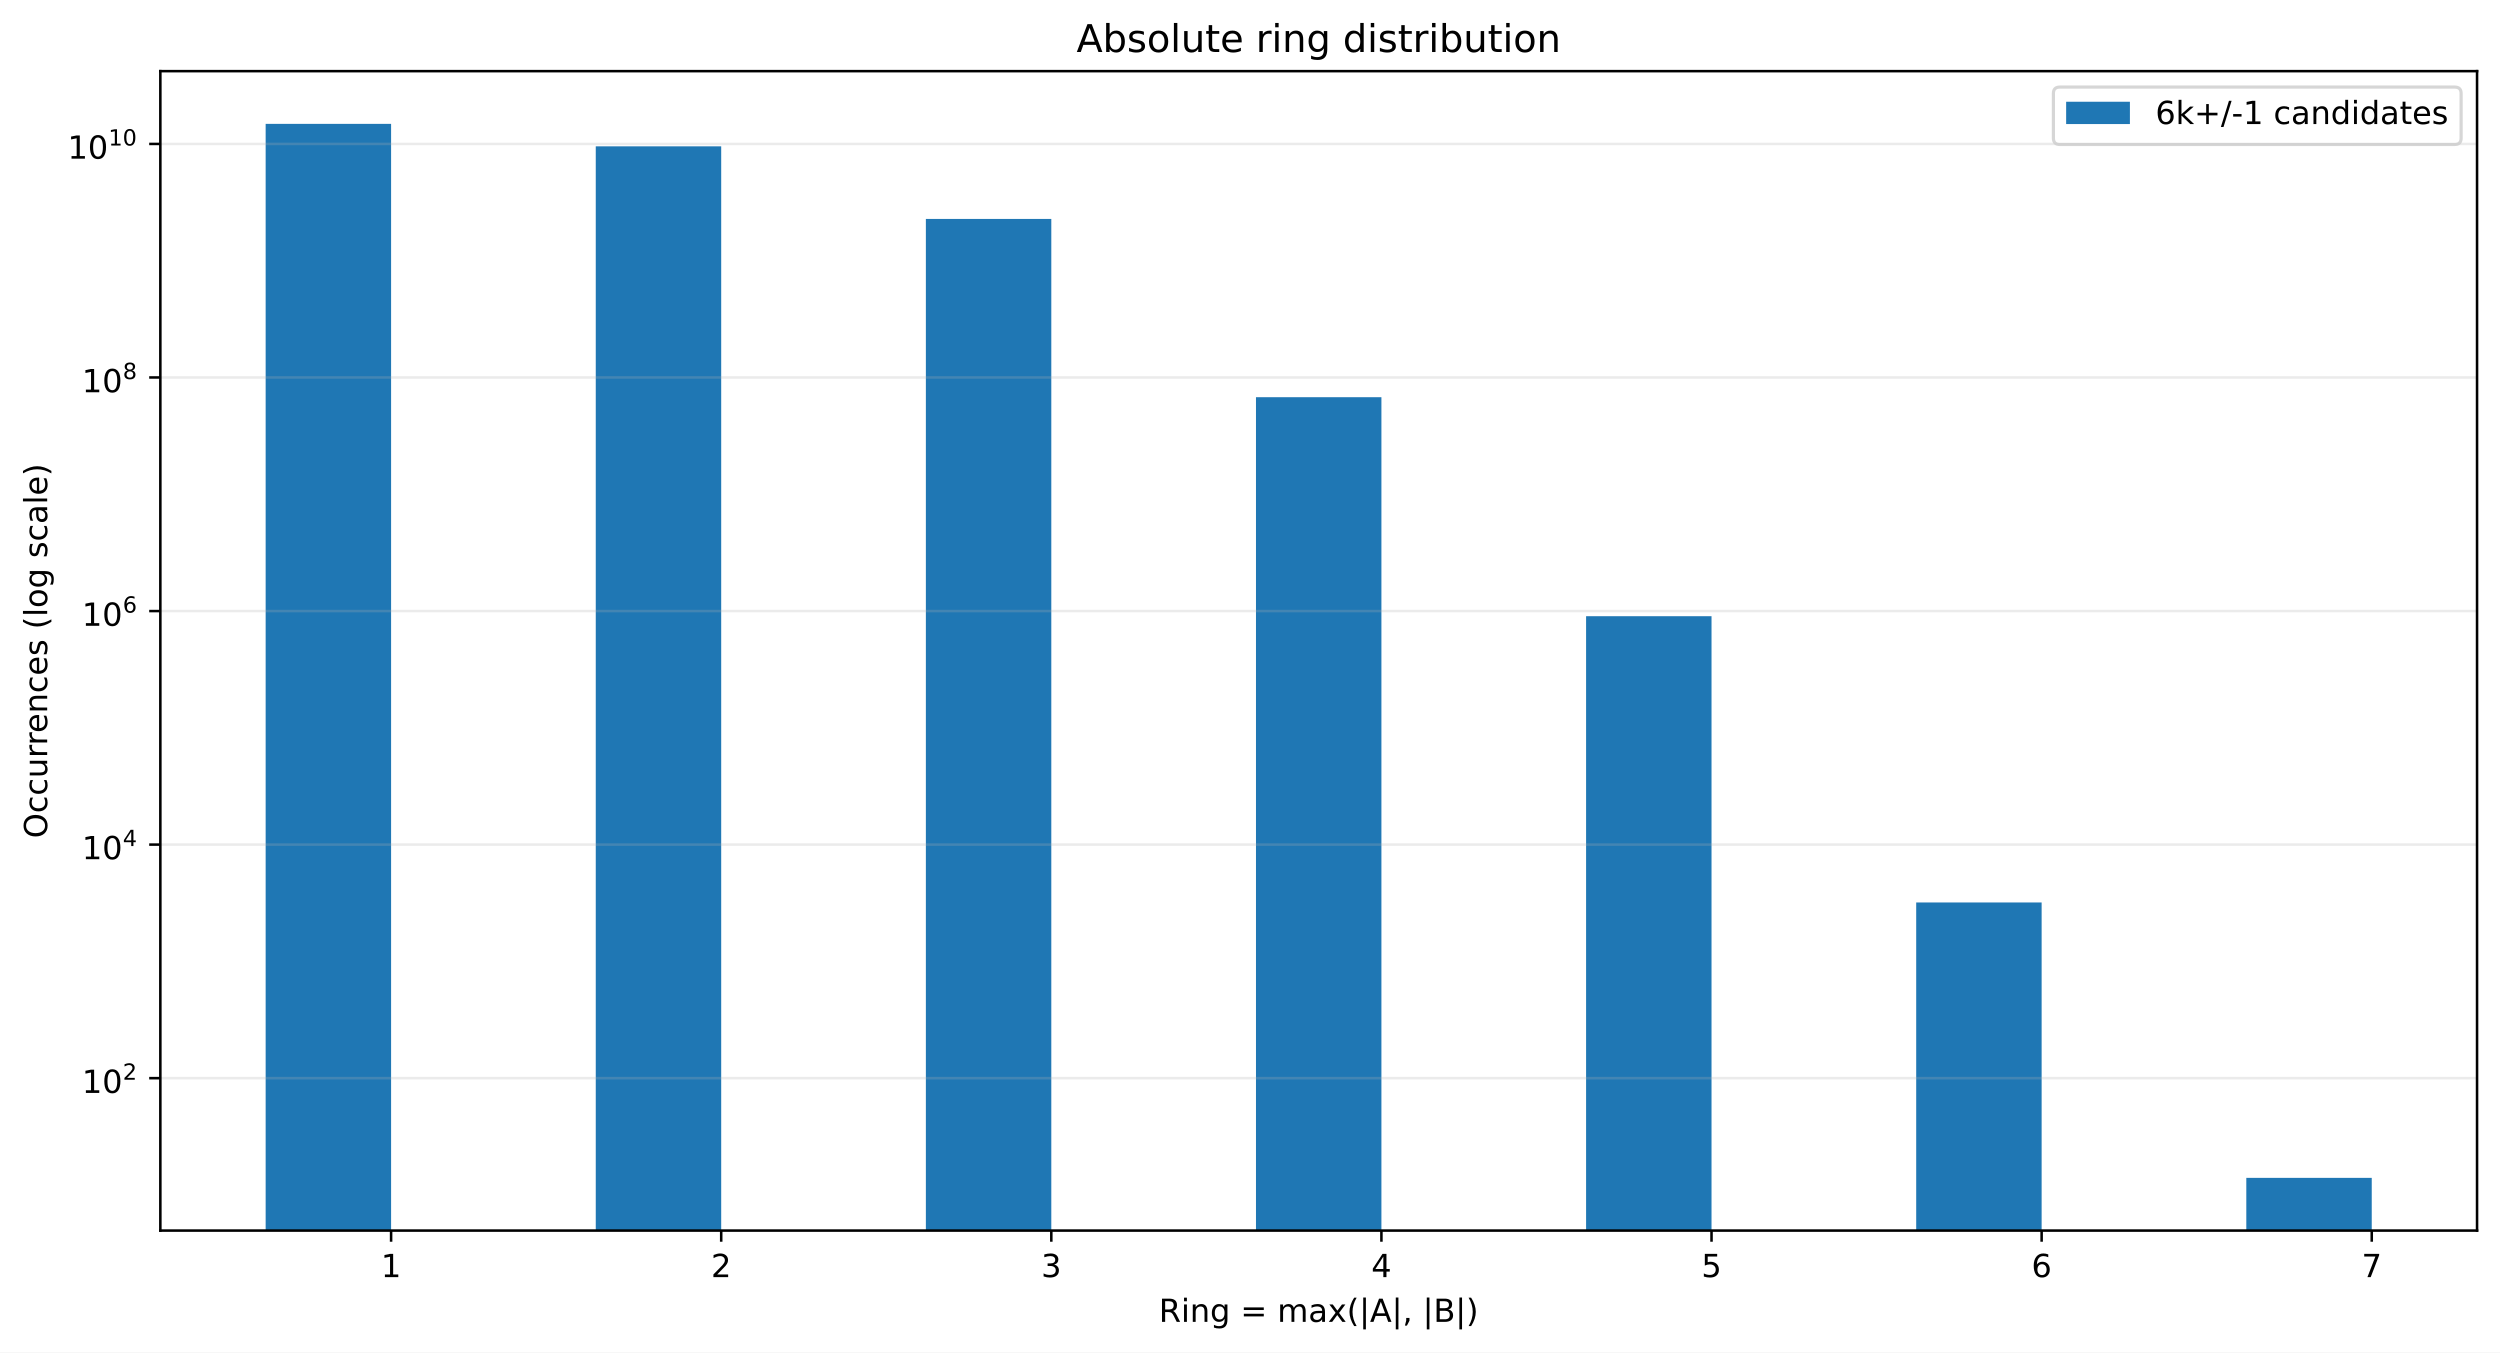
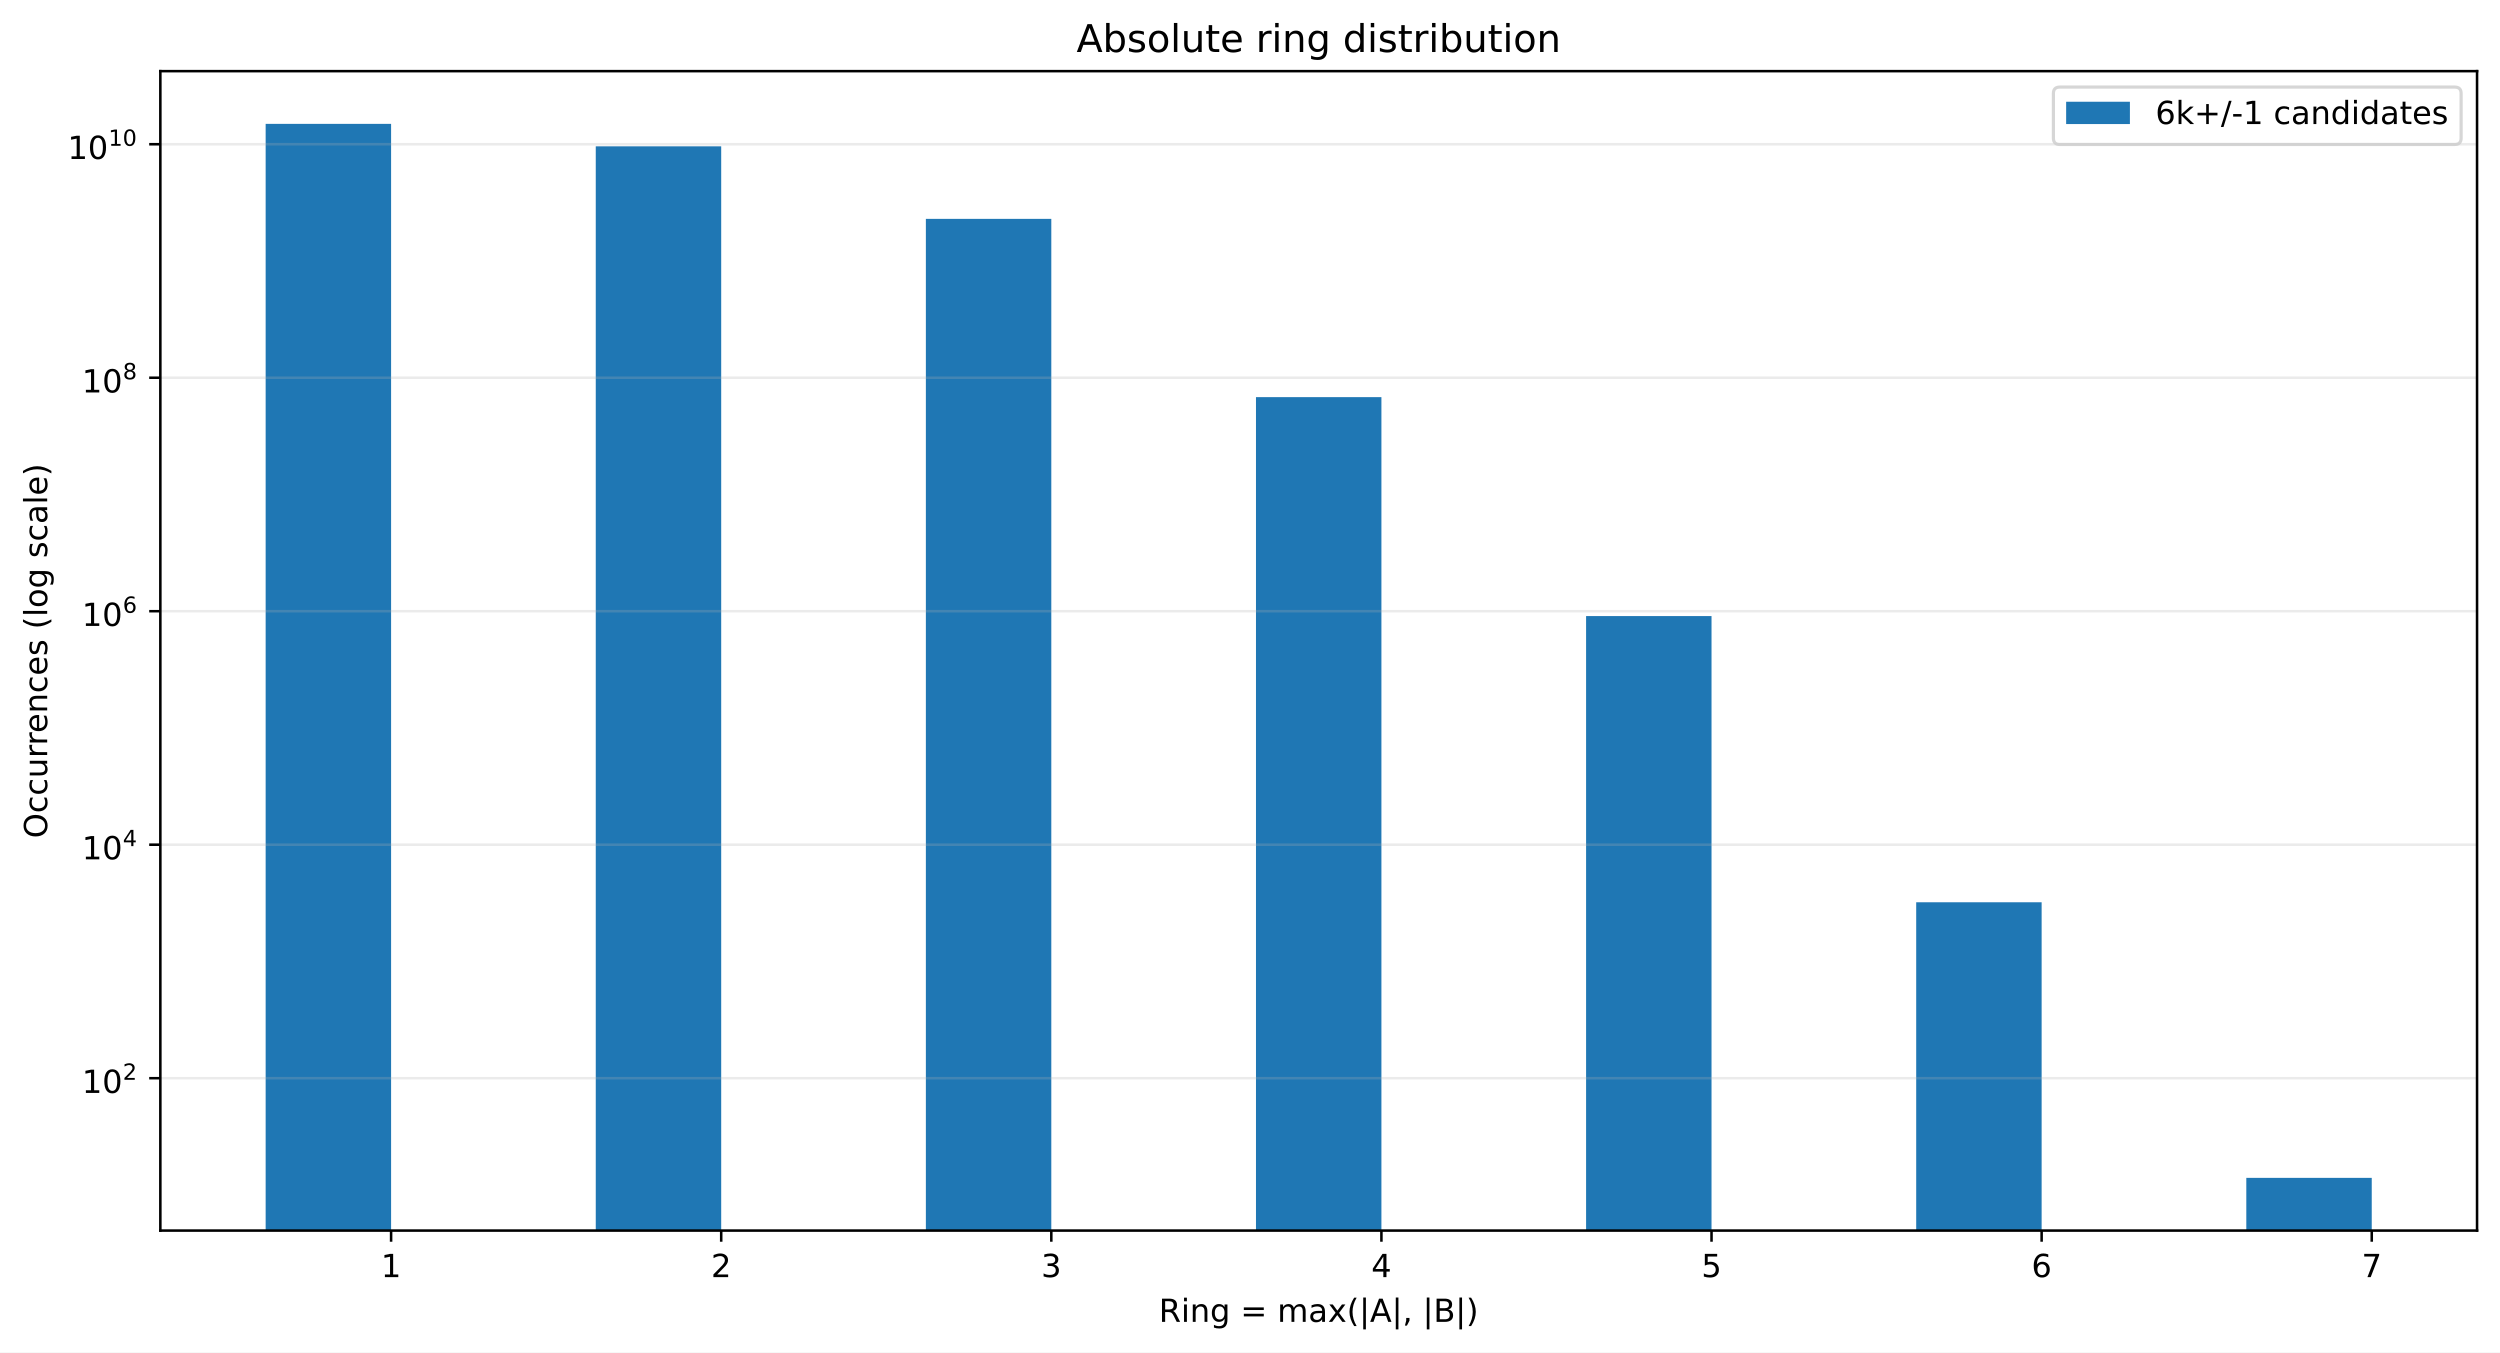
<svg xmlns="http://www.w3.org/2000/svg" xmlns:xlink="http://www.w3.org/1999/xlink" width="784.258pt" height="424.28pt" viewBox="0 0 784.258 424.28" version="1.1">
  <defs>
    <style type="text/css">*{stroke-linejoin: round; stroke-linecap: butt}</style>
  </defs>
  <g id="figure_1">
    <g id="patch_1">
      <path d="M 0 424.28  L 784.258 424.28  L 784.258 0  L 0 0  z " style="fill: #ffffff" />
    </g>
    <g id="axes_1">
      <g id="patch_2">
        <path d="M 50.301 386.036  L 777.058 386.036  L 777.058 22.318  L 50.301 22.318  z " style="fill: #ffffff" />
      </g>
      <g id="patch_3">
-         <path d="M 83.335 37045.117  L 122.687 37045.117  L 122.687 38.851  L 83.335 38.851  z " clip-path="url(#p269e6886d7)" style="fill: #1f77b4" />
+         <path d="M 83.335 37034.795  L 122.687 37034.795  L 122.687 38.851  L 83.335 38.851  z " clip-path="url(#pe5293381bb)" style="fill: #1f77b4" />
      </g>
      <g id="patch_4">
-         <path d="M 186.891 37045.117  L 226.243 37045.117  L 226.243 45.902  L 186.891 45.902  z " clip-path="url(#p269e6886d7)" style="fill: #1f77b4" />
+         <path d="M 186.891 37034.795  L 226.243 37034.795  L 226.243 45.9  L 186.891 45.9  z " clip-path="url(#pe5293381bb)" style="fill: #1f77b4" />
      </g>
      <g id="patch_5">
-         <path d="M 290.448 37045.117  L 329.799 37045.117  L 329.799 68.677  L 290.448 68.677  z " clip-path="url(#p269e6886d7)" style="fill: #1f77b4" />
+         <path d="M 290.448 37034.795  L 329.799 37034.795  L 329.799 68.668  L 290.448 68.668  z " clip-path="url(#pe5293381bb)" style="fill: #1f77b4" />
      </g>
      <g id="patch_6">
-         <path d="M 394.004 37045.117  L 433.355 37045.117  L 433.355 124.601  L 394.004 124.601  z " clip-path="url(#p269e6886d7)" style="fill: #1f77b4" />
+         <path d="M 394.004 37034.795  L 433.355 37034.795  L 433.355 124.577  L 394.004 124.577  z " clip-path="url(#pe5293381bb)" style="fill: #1f77b4" />
      </g>
      <g id="patch_7">
-         <path d="M 497.56 37045.117  L 536.912 37045.117  L 536.912 193.311  L 497.56 193.311  z " clip-path="url(#p269e6886d7)" style="fill: #1f77b4" />
+         <path d="M 497.56 37034.795  L 536.912 37034.795  L 536.912 193.269  L 497.56 193.269  z " clip-path="url(#pe5293381bb)" style="fill: #1f77b4" />
      </g>
      <g id="patch_8">
-         <path d="M 601.116 37045.117  L 640.468 37045.117  L 640.468 283.113  L 601.116 283.113  z " clip-path="url(#p269e6886d7)" style="fill: #1f77b4" />
+         <path d="M 601.116 37034.795  L 640.468 37034.795  L 640.468 283.053  L 601.116 283.053  z " clip-path="url(#pe5293381bb)" style="fill: #1f77b4" />
      </g>
      <g id="patch_9">
-         <path d="M 704.673 37045.117  L 744.024 37045.117  L 744.024 369.503  L 704.673 369.503  z " clip-path="url(#p269e6886d7)" style="fill: #1f77b4" />
+         <path d="M 704.673 37034.795  L 744.024 37034.795  L 744.024 369.503  L 704.673 369.503  z " clip-path="url(#pe5293381bb)" style="fill: #1f77b4" />
      </g>
      <g id="matplotlib.axis_1">
        <g id="xtick_1">
          <g id="line2d_1">
            <defs>
-               <path id="mea0cc18259" d="M 0 0  L 0 3.5  " style="stroke: #000000; stroke-width: 0.8" />
+               <path id="meea02754df" d="M 0 0  L 0 3.5  " style="stroke: #000000; stroke-width: 0.8" />
            </defs>
            <g>
-               <use xlink:href="#mea0cc18259" x="122.687" y="386.036" style="stroke: #000000; stroke-width: 0.8" />
+               <use xlink:href="#meea02754df" x="122.687" y="386.036" style="stroke: #000000; stroke-width: 0.8" />
            </g>
          </g>
          <g id="text_1">
            <g transform="translate(119.5053 400.6334) scale(0.1 -0.1)">
              <defs>
                <path id="DejaVuSans-14" d="M 794 531  L 1825 531  L 1825 4091  L 703 3866  L 703 4441  L 1819 4666  L 2450 4666  L 2450 531  L 3481 531  L 3481 0  L 794 0  L 794 531  z " transform="scale(0.015625)" />
              </defs>
              <use xlink:href="#DejaVuSans-14" />
            </g>
          </g>
        </g>
        <g id="xtick_2">
          <g id="line2d_2">
            <g>
-               <use xlink:href="#mea0cc18259" x="226.243" y="386.036" style="stroke: #000000; stroke-width: 0.8" />
+               <use xlink:href="#meea02754df" x="226.243" y="386.036" style="stroke: #000000; stroke-width: 0.8" />
            </g>
          </g>
          <g id="text_2">
            <g transform="translate(223.0616 400.6334) scale(0.1 -0.1)">
              <defs>
                <path id="DejaVuSans-15" d="M 1228 531  L 3431 531  L 3431 0  L 469 0  L 469 531  Q 828 903 1448 1529  Q 2069 2156 2228 2338  Q 2531 2678 2651 2914  Q 2772 3150 2772 3378  Q 2772 3750 2511 3984  Q 2250 4219 1831 4219  Q 1534 4219 1204 4116  Q 875 4013 500 3803  L 500 4441  Q 881 4594 1212 4672  Q 1544 4750 1819 4750  Q 2544 4750 2975 4387  Q 3406 4025 3406 3419  Q 3406 3131 3298 2873  Q 3191 2616 2906 2266  Q 2828 2175 2409 1742  Q 1991 1309 1228 531  z " transform="scale(0.015625)" />
              </defs>
              <use xlink:href="#DejaVuSans-15" />
            </g>
          </g>
        </g>
        <g id="xtick_3">
          <g id="line2d_3">
            <g>
-               <use xlink:href="#mea0cc18259" x="329.799" y="386.036" style="stroke: #000000; stroke-width: 0.8" />
+               <use xlink:href="#meea02754df" x="329.799" y="386.036" style="stroke: #000000; stroke-width: 0.8" />
            </g>
          </g>
          <g id="text_3">
            <g transform="translate(326.6178 400.6334) scale(0.1 -0.1)">
              <defs>
                <path id="DejaVuSans-16" d="M 2597 2516  Q 3050 2419 3304 2112  Q 3559 1806 3559 1356  Q 3559 666 3084 287  Q 2609 -91 1734 -91  Q 1441 -91 1130 -33  Q 819 25 488 141  L 488 750  Q 750 597 1062 519  Q 1375 441 1716 441  Q 2309 441 2620 675  Q 2931 909 2931 1356  Q 2931 1769 2642 2001  Q 2353 2234 1838 2234  L 1294 2234  L 1294 2753  L 1863 2753  Q 2328 2753 2575 2939  Q 2822 3125 2822 3475  Q 2822 3834 2567 4026  Q 2313 4219 1838 4219  Q 1578 4219 1281 4162  Q 984 4106 628 3988  L 628 4550  Q 988 4650 1302 4700  Q 1616 4750 1894 4750  Q 2613 4750 3031 4423  Q 3450 4097 3450 3541  Q 3450 3153 3228 2886  Q 3006 2619 2597 2516  z " transform="scale(0.015625)" />
              </defs>
              <use xlink:href="#DejaVuSans-16" />
            </g>
          </g>
        </g>
        <g id="xtick_4">
          <g id="line2d_4">
            <g>
-               <use xlink:href="#mea0cc18259" x="433.355" y="386.036" style="stroke: #000000; stroke-width: 0.8" />
+               <use xlink:href="#meea02754df" x="433.355" y="386.036" style="stroke: #000000; stroke-width: 0.8" />
            </g>
          </g>
          <g id="text_4">
            <g transform="translate(430.174 400.6334) scale(0.1 -0.1)">
              <defs>
                <path id="DejaVuSans-17" d="M 2419 4116  L 825 1625  L 2419 1625  L 2419 4116  z M 2253 4666  L 3047 4666  L 3047 1625  L 3713 1625  L 3713 1100  L 3047 1100  L 3047 0  L 2419 0  L 2419 1100  L 313 1100  L 313 1709  L 2253 4666  z " transform="scale(0.015625)" />
              </defs>
              <use xlink:href="#DejaVuSans-17" />
            </g>
          </g>
        </g>
        <g id="xtick_5">
          <g id="line2d_5">
            <g>
-               <use xlink:href="#mea0cc18259" x="536.912" y="386.036" style="stroke: #000000; stroke-width: 0.8" />
+               <use xlink:href="#meea02754df" x="536.912" y="386.036" style="stroke: #000000; stroke-width: 0.8" />
            </g>
          </g>
          <g id="text_5">
            <g transform="translate(533.7303 400.6334) scale(0.1 -0.1)">
              <defs>
                <path id="DejaVuSans-18" d="M 691 4666  L 3169 4666  L 3169 4134  L 1269 4134  L 1269 2991  Q 1406 3038 1543 3061  Q 1681 3084 1819 3084  Q 2600 3084 3056 2656  Q 3513 2228 3513 1497  Q 3513 744 3044 326  Q 2575 -91 1722 -91  Q 1428 -91 1123 -41  Q 819 9 494 109  L 494 744  Q 775 591 1075 516  Q 1375 441 1709 441  Q 2250 441 2565 725  Q 2881 1009 2881 1497  Q 2881 1984 2565 2268  Q 2250 2553 1709 2553  Q 1456 2553 1204 2497  Q 953 2441 691 2322  L 691 4666  z " transform="scale(0.015625)" />
              </defs>
              <use xlink:href="#DejaVuSans-18" />
            </g>
          </g>
        </g>
        <g id="xtick_6">
          <g id="line2d_6">
            <g>
-               <use xlink:href="#mea0cc18259" x="640.468" y="386.036" style="stroke: #000000; stroke-width: 0.8" />
+               <use xlink:href="#meea02754df" x="640.468" y="386.036" style="stroke: #000000; stroke-width: 0.8" />
            </g>
          </g>
          <g id="text_6">
            <g transform="translate(637.2865 400.6334) scale(0.1 -0.1)">
              <defs>
                <path id="DejaVuSans-19" d="M 2113 2584  Q 1688 2584 1439 2293  Q 1191 2003 1191 1497  Q 1191 994 1439 701  Q 1688 409 2113 409  Q 2538 409 2786 701  Q 3034 994 3034 1497  Q 3034 2003 2786 2293  Q 2538 2584 2113 2584  z M 3366 4563  L 3366 3988  Q 3128 4100 2886 4159  Q 2644 4219 2406 4219  Q 1781 4219 1451 3797  Q 1122 3375 1075 2522  Q 1259 2794 1537 2939  Q 1816 3084 2150 3084  Q 2853 3084 3261 2657  Q 3669 2231 3669 1497  Q 3669 778 3244 343  Q 2819 -91 2113 -91  Q 1303 -91 875 529  Q 447 1150 447 2328  Q 447 3434 972 4092  Q 1497 4750 2381 4750  Q 2619 4750 2861 4703  Q 3103 4656 3366 4563  z " transform="scale(0.015625)" />
              </defs>
              <use xlink:href="#DejaVuSans-19" />
            </g>
          </g>
        </g>
        <g id="xtick_7">
          <g id="line2d_7">
            <g>
-               <use xlink:href="#mea0cc18259" x="744.024" y="386.036" style="stroke: #000000; stroke-width: 0.8" />
+               <use xlink:href="#meea02754df" x="744.024" y="386.036" style="stroke: #000000; stroke-width: 0.8" />
            </g>
          </g>
          <g id="text_7">
            <g transform="translate(740.8427 400.6334) scale(0.1 -0.1)">
              <defs>
                <path id="DejaVuSans-1a" d="M 525 4666  L 3525 4666  L 3525 4397  L 1831 0  L 1172 0  L 2766 4134  L 525 4134  L 525 4666  z " transform="scale(0.015625)" />
              </defs>
              <use xlink:href="#DejaVuSans-1a" />
            </g>
          </g>
        </g>
        <g id="text_8">
          <g transform="translate(363.5437 414.678) scale(0.1 -0.1)">
            <defs>
              <path id="DejaVuSans-35" d="M 2841 2188  Q 3044 2119 3236 1894  Q 3428 1669 3622 1275  L 4263 0  L 3584 0  L 2988 1197  Q 2756 1666 2539 1819  Q 2322 1972 1947 1972  L 1259 1972  L 1259 0  L 628 0  L 628 4666  L 2053 4666  Q 2853 4666 3247 4331  Q 3641 3997 3641 3322  Q 3641 2881 3436 2590  Q 3231 2300 2841 2188  z M 1259 4147  L 1259 2491  L 2053 2491  Q 2509 2491 2742 2702  Q 2975 2913 2975 3322  Q 2975 3731 2742 3939  Q 2509 4147 2053 4147  L 1259 4147  z " transform="scale(0.015625)" />
              <path id="DejaVuSans-4c" d="M 603 3500  L 1178 3500  L 1178 0  L 603 0  L 603 3500  z M 603 4863  L 1178 4863  L 1178 4134  L 603 4134  L 603 4863  z " transform="scale(0.015625)" />
              <path id="DejaVuSans-51" d="M 3513 2113  L 3513 0  L 2938 0  L 2938 2094  Q 2938 2591 2744 2837  Q 2550 3084 2163 3084  Q 1697 3084 1428 2787  Q 1159 2491 1159 1978  L 1159 0  L 581 0  L 581 3500  L 1159 3500  L 1159 2956  Q 1366 3272 1645 3428  Q 1925 3584 2291 3584  Q 2894 3584 3203 3211  Q 3513 2838 3513 2113  z " transform="scale(0.015625)" />
              <path id="DejaVuSans-4a" d="M 2906 1791  Q 2906 2416 2648 2759  Q 2391 3103 1925 3103  Q 1463 3103 1205 2759  Q 947 2416 947 1791  Q 947 1169 1205 825  Q 1463 481 1925 481  Q 2391 481 2648 825  Q 2906 1169 2906 1791  z M 3481 434  Q 3481 -459 3084 -895  Q 2688 -1331 1869 -1331  Q 1566 -1331 1297 -1286  Q 1028 -1241 775 -1147  L 775 -588  Q 1028 -725 1275 -790  Q 1522 -856 1778 -856  Q 2344 -856 2625 -561  Q 2906 -266 2906 331  L 2906 616  Q 2728 306 2450 153  Q 2172 0 1784 0  Q 1141 0 747 490  Q 353 981 353 1791  Q 353 2603 747 3093  Q 1141 3584 1784 3584  Q 2172 3584 2450 3431  Q 2728 3278 2906 2969  L 2906 3500  L 3481 3500  L 3481 434  z " transform="scale(0.015625)" />
              <path id="DejaVuSans-3" transform="scale(0.015625)" />
              <path id="DejaVuSans-20" d="M 678 2906  L 4684 2906  L 4684 2381  L 678 2381  L 678 2906  z M 678 1631  L 4684 1631  L 4684 1100  L 678 1100  L 678 1631  z " transform="scale(0.015625)" />
              <path id="DejaVuSans-50" d="M 3328 2828  Q 3544 3216 3844 3400  Q 4144 3584 4550 3584  Q 5097 3584 5394 3201  Q 5691 2819 5691 2113  L 5691 0  L 5113 0  L 5113 2094  Q 5113 2597 4934 2840  Q 4756 3084 4391 3084  Q 3944 3084 3684 2787  Q 3425 2491 3425 1978  L 3425 0  L 2847 0  L 2847 2094  Q 2847 2600 2669 2842  Q 2491 3084 2119 3084  Q 1678 3084 1418 2786  Q 1159 2488 1159 1978  L 1159 0  L 581 0  L 581 3500  L 1159 3500  L 1159 2956  Q 1356 3278 1631 3431  Q 1906 3584 2284 3584  Q 2666 3584 2933 3390  Q 3200 3197 3328 2828  z " transform="scale(0.015625)" />
              <path id="DejaVuSans-44" d="M 2194 1759  Q 1497 1759 1228 1600  Q 959 1441 959 1056  Q 959 750 1161 570  Q 1363 391 1709 391  Q 2188 391 2477 730  Q 2766 1069 2766 1631  L 2766 1759  L 2194 1759  z M 3341 1997  L 3341 0  L 2766 0  L 2766 531  Q 2569 213 2275 61  Q 1981 -91 1556 -91  Q 1019 -91 701 211  Q 384 513 384 1019  Q 384 1609 779 1909  Q 1175 2209 1959 2209  L 2766 2209  L 2766 2266  Q 2766 2663 2505 2880  Q 2244 3097 1772 3097  Q 1472 3097 1187 3025  Q 903 2953 641 2809  L 641 3341  Q 956 3463 1253 3523  Q 1550 3584 1831 3584  Q 2591 3584 2966 3190  Q 3341 2797 3341 1997  z " transform="scale(0.015625)" />
              <path id="DejaVuSans-5b" d="M 3513 3500  L 2247 1797  L 3578 0  L 2900 0  L 1881 1375  L 863 0  L 184 0  L 1544 1831  L 300 3500  L 978 3500  L 1906 2253  L 2834 3500  L 3513 3500  z " transform="scale(0.015625)" />
              <path id="DejaVuSans-b" d="M 1984 4856  Q 1566 4138 1362 3434  Q 1159 2731 1159 2009  Q 1159 1288 1364 580  Q 1569 -128 1984 -844  L 1484 -844  Q 1016 -109 783 600  Q 550 1309 550 2009  Q 550 2706 781 3412  Q 1013 4119 1484 4856  L 1984 4856  z " transform="scale(0.015625)" />
              <path id="DejaVuSans-5f" d="M 1344 4891  L 1344 -1509  L 813 -1509  L 813 4891  L 1344 4891  z " transform="scale(0.015625)" />
              <path id="DejaVuSans-24" d="M 2188 4044  L 1331 1722  L 3047 1722  L 2188 4044  z M 1831 4666  L 2547 4666  L 4325 0  L 3669 0  L 3244 1197  L 1141 1197  L 716 0  L 50 0  L 1831 4666  z " transform="scale(0.015625)" />
              <path id="DejaVuSans-f" d="M 750 794  L 1409 794  L 1409 256  L 897 -744  L 494 -744  L 750 256  L 750 794  z " transform="scale(0.015625)" />
              <path id="DejaVuSans-25" d="M 1259 2228  L 1259 519  L 2272 519  Q 2781 519 3026 730  Q 3272 941 3272 1375  Q 3272 1813 3026 2020  Q 2781 2228 2272 2228  L 1259 2228  z M 1259 4147  L 1259 2741  L 2194 2741  Q 2656 2741 2882 2914  Q 3109 3088 3109 3444  Q 3109 3797 2882 3972  Q 2656 4147 2194 4147  L 1259 4147  z M 628 4666  L 2241 4666  Q 2963 4666 3353 4366  Q 3744 4066 3744 3513  Q 3744 3084 3544 2831  Q 3344 2578 2956 2516  Q 3422 2416 3680 2098  Q 3938 1781 3938 1306  Q 3938 681 3513 340  Q 3088 0 2303 0  L 628 0  L 628 4666  z " transform="scale(0.015625)" />
              <path id="DejaVuSans-c" d="M 513 4856  L 1013 4856  Q 1481 4119 1714 3412  Q 1947 2706 1947 2009  Q 1947 1309 1714 600  Q 1481 -109 1013 -844  L 513 -844  Q 928 -128 1133 580  Q 1338 1288 1338 2009  Q 1338 2731 1133 3434  Q 928 4138 513 4856  z " transform="scale(0.015625)" />
            </defs>
            <use xlink:href="#DejaVuSans-35" />
            <use xlink:href="#DejaVuSans-4c" transform="translate(69.48438 0)" />
            <use xlink:href="#DejaVuSans-51" transform="translate(97.26562 0)" />
            <use xlink:href="#DejaVuSans-4a" transform="translate(160.6406 0)" />
            <use xlink:href="#DejaVuSans-3" transform="translate(224.125 0)" />
            <use xlink:href="#DejaVuSans-20" transform="translate(255.9062 0)" />
            <use xlink:href="#DejaVuSans-3" transform="translate(339.7031 0)" />
            <use xlink:href="#DejaVuSans-50" transform="translate(371.4844 0)" />
            <use xlink:href="#DejaVuSans-44" transform="translate(468.8906 0)" />
            <use xlink:href="#DejaVuSans-5b" transform="translate(530.1719 0)" />
            <use xlink:href="#DejaVuSans-b" transform="translate(589.3594 0)" />
            <use xlink:href="#DejaVuSans-5f" transform="translate(628.375 0)" />
            <use xlink:href="#DejaVuSans-24" transform="translate(662.0625 0)" />
            <use xlink:href="#DejaVuSans-5f" transform="translate(730.4688 0)" />
            <use xlink:href="#DejaVuSans-f" transform="translate(764.1562 0)" />
            <use xlink:href="#DejaVuSans-3" transform="translate(795.9375 0)" />
            <use xlink:href="#DejaVuSans-5f" transform="translate(827.7188 0)" />
            <use xlink:href="#DejaVuSans-25" transform="translate(861.4062 0)" />
            <use xlink:href="#DejaVuSans-5f" transform="translate(930.0156 0)" />
            <use xlink:href="#DejaVuSans-c" transform="translate(963.7031 0)" />
          </g>
        </g>
      </g>
      <g id="matplotlib.axis_2">
        <g id="ytick_1">
          <g id="line2d_8">
-             <path d="M 50.301 338.223  L 777.058 338.223  " clip-path="url(#p269e6886d7)" style="fill: none; stroke: #b0b0b0; stroke-opacity: 0.25; stroke-width: 0.8; stroke-linecap: square" />
+             <path d="M 50.301 338.232  L 777.058 338.232  " clip-path="url(#pe5293381bb)" style="fill: none; stroke: #b0b0b0; stroke-opacity: 0.25; stroke-width: 0.8; stroke-linecap: square" />
          </g>
          <g id="line2d_9">
            <defs>
-               <path id="m0dfbb23d87" d="M 0 0  L -3.5 0  " style="stroke: #000000; stroke-width: 0.8" />
+               <path id="m0557714707" d="M 0 0  L -3.5 0  " style="stroke: #000000; stroke-width: 0.8" />
            </defs>
            <g>
-               <use xlink:href="#m0dfbb23d87" x="50.301" y="338.223" style="stroke: #000000; stroke-width: 0.8" />
+               <use xlink:href="#m0557714707" x="50.301" y="338.232" style="stroke: #000000; stroke-width: 0.8" />
            </g>
          </g>
          <g id="text_9">
-             <g transform="translate(25.70078 342.9227) scale(0.1 -0.1)">
+             <g transform="translate(25.70078 342.9315) scale(0.1 -0.1)">
              <defs>
                <path id="DejaVuSans-13" d="M 2034 4250  Q 1547 4250 1301 3770  Q 1056 3291 1056 2328  Q 1056 1369 1301 889  Q 1547 409 2034 409  Q 2525 409 2770 889  Q 3016 1369 3016 2328  Q 3016 3291 2770 3770  Q 2525 4250 2034 4250  z M 2034 4750  Q 2819 4750 3233 4129  Q 3647 3509 3647 2328  Q 3647 1150 3233 529  Q 2819 -91 2034 -91  Q 1250 -91 836 529  Q 422 1150 422 2328  Q 422 3509 836 4129  Q 1250 4750 2034 4750  z " transform="scale(0.015625)" />
              </defs>
              <use xlink:href="#DejaVuSans-14" transform="translate(0 0.746875)" />
              <use xlink:href="#DejaVuSans-13" transform="translate(63.62305 0.746875)" />
              <use xlink:href="#DejaVuSans-15" transform="translate(128.2031 42.04688) scale(0.7)" />
            </g>
          </g>
        </g>
        <g id="ytick_2">
          <g id="line2d_10">
-             <path d="M 50.301 264.955  L 777.058 264.955  " clip-path="url(#p269e6886d7)" style="fill: none; stroke: #b0b0b0; stroke-opacity: 0.25; stroke-width: 0.8; stroke-linecap: square" />
+             <path d="M 50.301 264.985  L 777.058 264.985  " clip-path="url(#pe5293381bb)" style="fill: none; stroke: #b0b0b0; stroke-opacity: 0.25; stroke-width: 0.8; stroke-linecap: square" />
          </g>
          <g id="line2d_11">
            <g>
-               <use xlink:href="#m0dfbb23d87" x="50.301" y="264.955" style="stroke: #000000; stroke-width: 0.8" />
+               <use xlink:href="#m0557714707" x="50.301" y="264.985" style="stroke: #000000; stroke-width: 0.8" />
            </g>
          </g>
          <g id="text_10">
-             <g transform="translate(25.70078 269.6055) scale(0.1 -0.1)">
+             <g transform="translate(25.70078 269.6349) scale(0.1 -0.1)">
              <use xlink:href="#DejaVuSans-14" transform="translate(0 0.665625)" />
              <use xlink:href="#DejaVuSans-13" transform="translate(63.62305 0.665625)" />
              <use xlink:href="#DejaVuSans-17" transform="translate(128.2031 41.96563) scale(0.7)" />
            </g>
          </g>
        </g>
        <g id="ytick_3">
          <g id="line2d_12">
-             <path d="M 50.301 191.688  L 777.058 191.688  " clip-path="url(#p269e6886d7)" style="fill: none; stroke: #b0b0b0; stroke-opacity: 0.25; stroke-width: 0.8; stroke-linecap: square" />
+             <path d="M 50.301 191.738  L 777.058 191.738  " clip-path="url(#pe5293381bb)" style="fill: none; stroke: #b0b0b0; stroke-opacity: 0.25; stroke-width: 0.8; stroke-linecap: square" />
          </g>
          <g id="line2d_13">
            <g>
-               <use xlink:href="#m0dfbb23d87" x="50.301" y="191.688" style="stroke: #000000; stroke-width: 0.8" />
+               <use xlink:href="#m0557714707" x="50.301" y="191.738" style="stroke: #000000; stroke-width: 0.8" />
            </g>
          </g>
          <g id="text_11">
-             <g transform="translate(25.70078 196.3882) scale(0.1 -0.1)">
+             <g transform="translate(25.70078 196.4383) scale(0.1 -0.1)">
              <use xlink:href="#DejaVuSans-14" transform="translate(0 0.746875)" />
              <use xlink:href="#DejaVuSans-13" transform="translate(63.62305 0.746875)" />
              <use xlink:href="#DejaVuSans-19" transform="translate(128.2031 42.04688) scale(0.7)" />
            </g>
          </g>
        </g>
        <g id="ytick_4">
          <g id="line2d_14">
-             <path d="M 50.301 118.421  L 777.058 118.421  " clip-path="url(#p269e6886d7)" style="fill: none; stroke: #b0b0b0; stroke-opacity: 0.25; stroke-width: 0.8; stroke-linecap: square" />
+             <path d="M 50.301 118.492  L 777.058 118.492  " clip-path="url(#pe5293381bb)" style="fill: none; stroke: #b0b0b0; stroke-opacity: 0.25; stroke-width: 0.8; stroke-linecap: square" />
          </g>
          <g id="line2d_15">
            <g>
-               <use xlink:href="#m0dfbb23d87" x="50.301" y="118.421" style="stroke: #000000; stroke-width: 0.8" />
+               <use xlink:href="#m0557714707" x="50.301" y="118.492" style="stroke: #000000; stroke-width: 0.8" />
            </g>
          </g>
          <g id="text_12">
-             <g transform="translate(25.70078 123.121) scale(0.1 -0.1)">
+             <g transform="translate(25.70078 123.1916) scale(0.1 -0.1)">
              <defs>
                <path id="DejaVuSans-1b" d="M 2034 2216  Q 1584 2216 1326 1975  Q 1069 1734 1069 1313  Q 1069 891 1326 650  Q 1584 409 2034 409  Q 2484 409 2743 651  Q 3003 894 3003 1313  Q 3003 1734 2745 1975  Q 2488 2216 2034 2216  z M 1403 2484  Q 997 2584 770 2862  Q 544 3141 544 3541  Q 544 4100 942 4425  Q 1341 4750 2034 4750  Q 2731 4750 3128 4425  Q 3525 4100 3525 3541  Q 3525 3141 3298 2862  Q 3072 2584 2669 2484  Q 3125 2378 3379 2068  Q 3634 1759 3634 1313  Q 3634 634 3220 271  Q 2806 -91 2034 -91  Q 1263 -91 848 271  Q 434 634 434 1313  Q 434 1759 690 2068  Q 947 2378 1403 2484  z M 1172 3481  Q 1172 3119 1398 2916  Q 1625 2713 2034 2713  Q 2441 2713 2670 2916  Q 2900 3119 2900 3481  Q 2900 3844 2670 4047  Q 2441 4250 2034 4250  Q 1625 4250 1398 4047  Q 1172 3844 1172 3481  z " transform="scale(0.015625)" />
              </defs>
              <use xlink:href="#DejaVuSans-14" transform="translate(0 0.746875)" />
              <use xlink:href="#DejaVuSans-13" transform="translate(63.62305 0.746875)" />
              <use xlink:href="#DejaVuSans-1b" transform="translate(128.2031 42.04688) scale(0.7)" />
            </g>
          </g>
        </g>
        <g id="ytick_5">
          <g id="line2d_16">
-             <path d="M 50.301 45.154  L 777.058 45.154  " clip-path="url(#p269e6886d7)" style="fill: none; stroke: #b0b0b0; stroke-opacity: 0.25; stroke-width: 0.8; stroke-linecap: square" />
+             <path d="M 50.301 45.245  L 777.058 45.245  " clip-path="url(#pe5293381bb)" style="fill: none; stroke: #b0b0b0; stroke-opacity: 0.25; stroke-width: 0.8; stroke-linecap: square" />
          </g>
          <g id="line2d_17">
            <g>
-               <use xlink:href="#m0dfbb23d87" x="50.301" y="45.154" style="stroke: #000000; stroke-width: 0.8" />
+               <use xlink:href="#m0557714707" x="50.301" y="45.245" style="stroke: #000000; stroke-width: 0.8" />
            </g>
          </g>
          <g id="text_13">
-             <g transform="translate(21.20078 49.85372) scale(0.1 -0.1)">
+             <g transform="translate(21.20078 49.945) scale(0.1 -0.1)">
              <use xlink:href="#DejaVuSans-14" transform="translate(0 0.746875)" />
              <use xlink:href="#DejaVuSans-13" transform="translate(63.62305 0.746875)" />
              <use xlink:href="#DejaVuSans-14" transform="translate(128.2031 42.04688) scale(0.7)" />
              <use xlink:href="#DejaVuSans-13" transform="translate(172.7393 42.04688) scale(0.7)" />
            </g>
          </g>
        </g>
        <g id="text_14">
          <g transform="translate(14.79844 262.9551) rotate(-90) scale(0.1 -0.1)">
            <defs>
              <path id="DejaVuSans-32" d="M 2522 4238  Q 1834 4238 1429 3725  Q 1025 3213 1025 2328  Q 1025 1447 1429 934  Q 1834 422 2522 422  Q 3209 422 3611 934  Q 4013 1447 4013 2328  Q 4013 3213 3611 3725  Q 3209 4238 2522 4238  z M 2522 4750  Q 3503 4750 4090 4092  Q 4678 3434 4678 2328  Q 4678 1225 4090 567  Q 3503 -91 2522 -91  Q 1538 -91 948 565  Q 359 1222 359 2328  Q 359 3434 948 4092  Q 1538 4750 2522 4750  z " transform="scale(0.015625)" />
              <path id="DejaVuSans-46" d="M 3122 3366  L 3122 2828  Q 2878 2963 2633 3030  Q 2388 3097 2138 3097  Q 1578 3097 1268 2742  Q 959 2388 959 1747  Q 959 1106 1268 751  Q 1578 397 2138 397  Q 2388 397 2633 464  Q 2878 531 3122 666  L 3122 134  Q 2881 22 2623 -34  Q 2366 -91 2075 -91  Q 1284 -91 818 406  Q 353 903 353 1747  Q 353 2603 823 3093  Q 1294 3584 2113 3584  Q 2378 3584 2631 3529  Q 2884 3475 3122 3366  z " transform="scale(0.015625)" />
              <path id="DejaVuSans-58" d="M 544 1381  L 544 3500  L 1119 3500  L 1119 1403  Q 1119 906 1312 657  Q 1506 409 1894 409  Q 2359 409 2629 706  Q 2900 1003 2900 1516  L 2900 3500  L 3475 3500  L 3475 0  L 2900 0  L 2900 538  Q 2691 219 2414 64  Q 2138 -91 1772 -91  Q 1169 -91 856 284  Q 544 659 544 1381  z M 1991 3584  L 1991 3584  z " transform="scale(0.015625)" />
              <path id="DejaVuSans-55" d="M 2631 2963  Q 2534 3019 2420 3045  Q 2306 3072 2169 3072  Q 1681 3072 1420 2755  Q 1159 2438 1159 1844  L 1159 0  L 581 0  L 581 3500  L 1159 3500  L 1159 2956  Q 1341 3275 1631 3429  Q 1922 3584 2338 3584  Q 2397 3584 2469 3576  Q 2541 3569 2628 3553  L 2631 2963  z " transform="scale(0.015625)" />
              <path id="DejaVuSans-48" d="M 3597 1894  L 3597 1613  L 953 1613  Q 991 1019 1311 708  Q 1631 397 2203 397  Q 2534 397 2845 478  Q 3156 559 3463 722  L 3463 178  Q 3153 47 2828 -22  Q 2503 -91 2169 -91  Q 1331 -91 842 396  Q 353 884 353 1716  Q 353 2575 817 3079  Q 1281 3584 2069 3584  Q 2775 3584 3186 3129  Q 3597 2675 3597 1894  z M 3022 2063  Q 3016 2534 2758 2815  Q 2500 3097 2075 3097  Q 1594 3097 1305 2825  Q 1016 2553 972 2059  L 3022 2063  z " transform="scale(0.015625)" />
              <path id="DejaVuSans-56" d="M 2834 3397  L 2834 2853  Q 2591 2978 2328 3040  Q 2066 3103 1784 3103  Q 1356 3103 1142 2972  Q 928 2841 928 2578  Q 928 2378 1081 2264  Q 1234 2150 1697 2047  L 1894 2003  Q 2506 1872 2764 1633  Q 3022 1394 3022 966  Q 3022 478 2636 193  Q 2250 -91 1575 -91  Q 1294 -91 989 -36  Q 684 19 347 128  L 347 722  Q 666 556 975 473  Q 1284 391 1588 391  Q 1994 391 2212 530  Q 2431 669 2431 922  Q 2431 1156 2273 1281  Q 2116 1406 1581 1522  L 1381 1569  Q 847 1681 609 1914  Q 372 2147 372 2553  Q 372 3047 722 3315  Q 1072 3584 1716 3584  Q 2034 3584 2315 3537  Q 2597 3491 2834 3397  z " transform="scale(0.015625)" />
              <path id="DejaVuSans-4f" d="M 603 4863  L 1178 4863  L 1178 0  L 603 0  L 603 4863  z " transform="scale(0.015625)" />
              <path id="DejaVuSans-52" d="M 1959 3097  Q 1497 3097 1228 2736  Q 959 2375 959 1747  Q 959 1119 1226 758  Q 1494 397 1959 397  Q 2419 397 2687 759  Q 2956 1122 2956 1747  Q 2956 2369 2687 2733  Q 2419 3097 1959 3097  z M 1959 3584  Q 2709 3584 3137 3096  Q 3566 2609 3566 1747  Q 3566 888 3137 398  Q 2709 -91 1959 -91  Q 1206 -91 779 398  Q 353 888 353 1747  Q 353 2609 779 3096  Q 1206 3584 1959 3584  z " transform="scale(0.015625)" />
            </defs>
            <use xlink:href="#DejaVuSans-32" />
            <use xlink:href="#DejaVuSans-46" transform="translate(78.71875 0)" />
            <use xlink:href="#DejaVuSans-46" transform="translate(133.7031 0)" />
            <use xlink:href="#DejaVuSans-58" transform="translate(188.6875 0)" />
            <use xlink:href="#DejaVuSans-55" transform="translate(252.0625 0)" />
            <use xlink:href="#DejaVuSans-55" transform="translate(291.4219 0)" />
            <use xlink:href="#DejaVuSans-48" transform="translate(330.3281 0)" />
            <use xlink:href="#DejaVuSans-51" transform="translate(391.8594 0)" />
            <use xlink:href="#DejaVuSans-46" transform="translate(455.2344 0)" />
            <use xlink:href="#DejaVuSans-48" transform="translate(510.2188 0)" />
            <use xlink:href="#DejaVuSans-56" transform="translate(571.75 0)" />
            <use xlink:href="#DejaVuSans-3" transform="translate(623.8438 0)" />
            <use xlink:href="#DejaVuSans-b" transform="translate(655.625 0)" />
            <use xlink:href="#DejaVuSans-4f" transform="translate(694.6406 0)" />
            <use xlink:href="#DejaVuSans-52" transform="translate(722.4219 0)" />
            <use xlink:href="#DejaVuSans-4a" transform="translate(783.6094 0)" />
            <use xlink:href="#DejaVuSans-3" transform="translate(847.0938 0)" />
            <use xlink:href="#DejaVuSans-56" transform="translate(878.875 0)" />
            <use xlink:href="#DejaVuSans-46" transform="translate(930.9688 0)" />
            <use xlink:href="#DejaVuSans-44" transform="translate(985.9531 0)" />
            <use xlink:href="#DejaVuSans-4f" transform="translate(1047.234 0)" />
            <use xlink:href="#DejaVuSans-48" transform="translate(1075.016 0)" />
            <use xlink:href="#DejaVuSans-c" transform="translate(1136.547 0)" />
          </g>
        </g>
      </g>
      <g id="patch_10">
        <path d="M 50.301 386.036  L 50.301 22.318  " style="fill: none; stroke: #000000; stroke-width: 0.8; stroke-linejoin: miter; stroke-linecap: square" />
      </g>
      <g id="patch_11">
        <path d="M 777.058 386.036  L 777.058 22.318  " style="fill: none; stroke: #000000; stroke-width: 0.8; stroke-linejoin: miter; stroke-linecap: square" />
      </g>
      <g id="patch_12">
        <path d="M 50.301 386.036  L 777.058 386.036  " style="fill: none; stroke: #000000; stroke-width: 0.8; stroke-linejoin: miter; stroke-linecap: square" />
      </g>
      <g id="patch_13">
        <path d="M 50.301 22.318  L 777.058 22.318  " style="fill: none; stroke: #000000; stroke-width: 0.8; stroke-linejoin: miter; stroke-linecap: square" />
      </g>
      <g id="text_15">
        <g transform="translate(337.7055 16.31812) scale(0.12 -0.12)">
          <defs>
            <path id="DejaVuSans-45" d="M 3116 1747  Q 3116 2381 2855 2742  Q 2594 3103 2138 3103  Q 1681 3103 1420 2742  Q 1159 2381 1159 1747  Q 1159 1113 1420 752  Q 1681 391 2138 391  Q 2594 391 2855 752  Q 3116 1113 3116 1747  z M 1159 2969  Q 1341 3281 1617 3432  Q 1894 3584 2278 3584  Q 2916 3584 3314 3078  Q 3713 2572 3713 1747  Q 3713 922 3314 415  Q 2916 -91 2278 -91  Q 1894 -91 1617 61  Q 1341 213 1159 525  L 1159 0  L 581 0  L 581 4863  L 1159 4863  L 1159 2969  z " transform="scale(0.015625)" />
            <path id="DejaVuSans-57" d="M 1172 4494  L 1172 3500  L 2356 3500  L 2356 3053  L 1172 3053  L 1172 1153  Q 1172 725 1289 603  Q 1406 481 1766 481  L 2356 481  L 2356 0  L 1766 0  Q 1100 0 847 248  Q 594 497 594 1153  L 594 3053  L 172 3053  L 172 3500  L 594 3500  L 594 4494  L 1172 4494  z " transform="scale(0.015625)" />
            <path id="DejaVuSans-47" d="M 2906 2969  L 2906 4863  L 3481 4863  L 3481 0  L 2906 0  L 2906 525  Q 2725 213 2448 61  Q 2172 -91 1784 -91  Q 1150 -91 751 415  Q 353 922 353 1747  Q 353 2572 751 3078  Q 1150 3584 1784 3584  Q 2172 3584 2448 3432  Q 2725 3281 2906 2969  z M 947 1747  Q 947 1113 1208 752  Q 1469 391 1925 391  Q 2381 391 2643 752  Q 2906 1113 2906 1747  Q 2906 2381 2643 2742  Q 2381 3103 1925 3103  Q 1469 3103 1208 2742  Q 947 2381 947 1747  z " transform="scale(0.015625)" />
          </defs>
          <use xlink:href="#DejaVuSans-24" />
          <use xlink:href="#DejaVuSans-45" transform="translate(68.40625 0)" />
          <use xlink:href="#DejaVuSans-56" transform="translate(131.8906 0)" />
          <use xlink:href="#DejaVuSans-52" transform="translate(183.9844 0)" />
          <use xlink:href="#DejaVuSans-4f" transform="translate(245.1719 0)" />
          <use xlink:href="#DejaVuSans-58" transform="translate(272.9531 0)" />
          <use xlink:href="#DejaVuSans-57" transform="translate(336.3281 0)" />
          <use xlink:href="#DejaVuSans-48" transform="translate(375.5312 0)" />
          <use xlink:href="#DejaVuSans-3" transform="translate(437.0625 0)" />
          <use xlink:href="#DejaVuSans-55" transform="translate(468.8438 0)" />
          <use xlink:href="#DejaVuSans-4c" transform="translate(509.9531 0)" />
          <use xlink:href="#DejaVuSans-51" transform="translate(537.7344 0)" />
          <use xlink:href="#DejaVuSans-4a" transform="translate(601.1094 0)" />
          <use xlink:href="#DejaVuSans-3" transform="translate(664.5938 0)" />
          <use xlink:href="#DejaVuSans-47" transform="translate(696.375 0)" />
          <use xlink:href="#DejaVuSans-4c" transform="translate(759.8594 0)" />
          <use xlink:href="#DejaVuSans-56" transform="translate(787.6406 0)" />
          <use xlink:href="#DejaVuSans-57" transform="translate(839.7344 0)" />
          <use xlink:href="#DejaVuSans-55" transform="translate(878.9375 0)" />
          <use xlink:href="#DejaVuSans-4c" transform="translate(920.0469 0)" />
          <use xlink:href="#DejaVuSans-45" transform="translate(947.8281 0)" />
          <use xlink:href="#DejaVuSans-58" transform="translate(1011.312 0)" />
          <use xlink:href="#DejaVuSans-57" transform="translate(1074.688 0)" />
          <use xlink:href="#DejaVuSans-4c" transform="translate(1113.891 0)" />
          <use xlink:href="#DejaVuSans-52" transform="translate(1141.672 0)" />
          <use xlink:href="#DejaVuSans-51" transform="translate(1202.859 0)" />
        </g>
      </g>
      <g id="legend_1">
        <g id="patch_14">
          <path d="M 646.158 45.319  L 770.058 45.319  Q 772.058 45.319 772.058 43.319  L 772.058 29.318  Q 772.058 27.318 770.058 27.318  L 646.158 27.318  Q 644.158 27.318 644.158 29.318  L 644.158 43.319  Q 644.158 45.319 646.158 45.319  z " style="fill: #ffffff; opacity: 0.8; stroke: #cccccc; stroke-linejoin: miter" />
        </g>
        <g id="patch_15">
          <path d="M 648.158 38.917  L 668.158 38.917  L 668.158 31.917  L 648.158 31.917  z " style="fill: #1f77b4" />
        </g>
        <g id="text_16">
          <g transform="translate(676.1584 38.91656) scale(0.1 -0.1)">
            <defs>
              <path id="DejaVuSans-4e" d="M 581 4863  L 1159 4863  L 1159 1991  L 2875 3500  L 3609 3500  L 1753 1863  L 3688 0  L 2938 0  L 1159 1709  L 1159 0  L 581 0  L 581 4863  z " transform="scale(0.015625)" />
              <path id="DejaVuSans-e" d="M 2944 4013  L 2944 2272  L 4684 2272  L 4684 1741  L 2944 1741  L 2944 0  L 2419 0  L 2419 1741  L 678 1741  L 678 2272  L 2419 2272  L 2419 4013  L 2944 4013  z " transform="scale(0.015625)" />
              <path id="DejaVuSans-12" d="M 1625 4666  L 2156 4666  L 531 -594  L 0 -594  L 1625 4666  z " transform="scale(0.015625)" />
              <path id="DejaVuSans-10" d="M 313 2009  L 1997 2009  L 1997 1497  L 313 1497  L 313 2009  z " transform="scale(0.015625)" />
            </defs>
            <use xlink:href="#DejaVuSans-19" />
            <use xlink:href="#DejaVuSans-4e" transform="translate(63.625 0)" />
            <use xlink:href="#DejaVuSans-e" transform="translate(121.5312 0)" />
            <use xlink:href="#DejaVuSans-12" transform="translate(205.3281 0)" />
            <use xlink:href="#DejaVuSans-10" transform="translate(239.0156 0)" />
            <use xlink:href="#DejaVuSans-14" transform="translate(275.0938 0)" />
            <use xlink:href="#DejaVuSans-3" transform="translate(338.7188 0)" />
            <use xlink:href="#DejaVuSans-46" transform="translate(370.5 0)" />
            <use xlink:href="#DejaVuSans-44" transform="translate(425.4844 0)" />
            <use xlink:href="#DejaVuSans-51" transform="translate(486.7656 0)" />
            <use xlink:href="#DejaVuSans-47" transform="translate(550.1406 0)" />
            <use xlink:href="#DejaVuSans-4c" transform="translate(613.625 0)" />
            <use xlink:href="#DejaVuSans-47" transform="translate(641.4062 0)" />
            <use xlink:href="#DejaVuSans-44" transform="translate(704.8906 0)" />
            <use xlink:href="#DejaVuSans-57" transform="translate(766.1719 0)" />
            <use xlink:href="#DejaVuSans-48" transform="translate(805.375 0)" />
            <use xlink:href="#DejaVuSans-56" transform="translate(866.9062 0)" />
          </g>
        </g>
      </g>
    </g>
  </g>
  <defs>
-     <clipPath id="p269e6886d7">
+     <clipPath id="pe5293381bb">
      <rect x="50.301" y="22.318" width="726.758" height="363.718" />
    </clipPath>
  </defs>
</svg>
